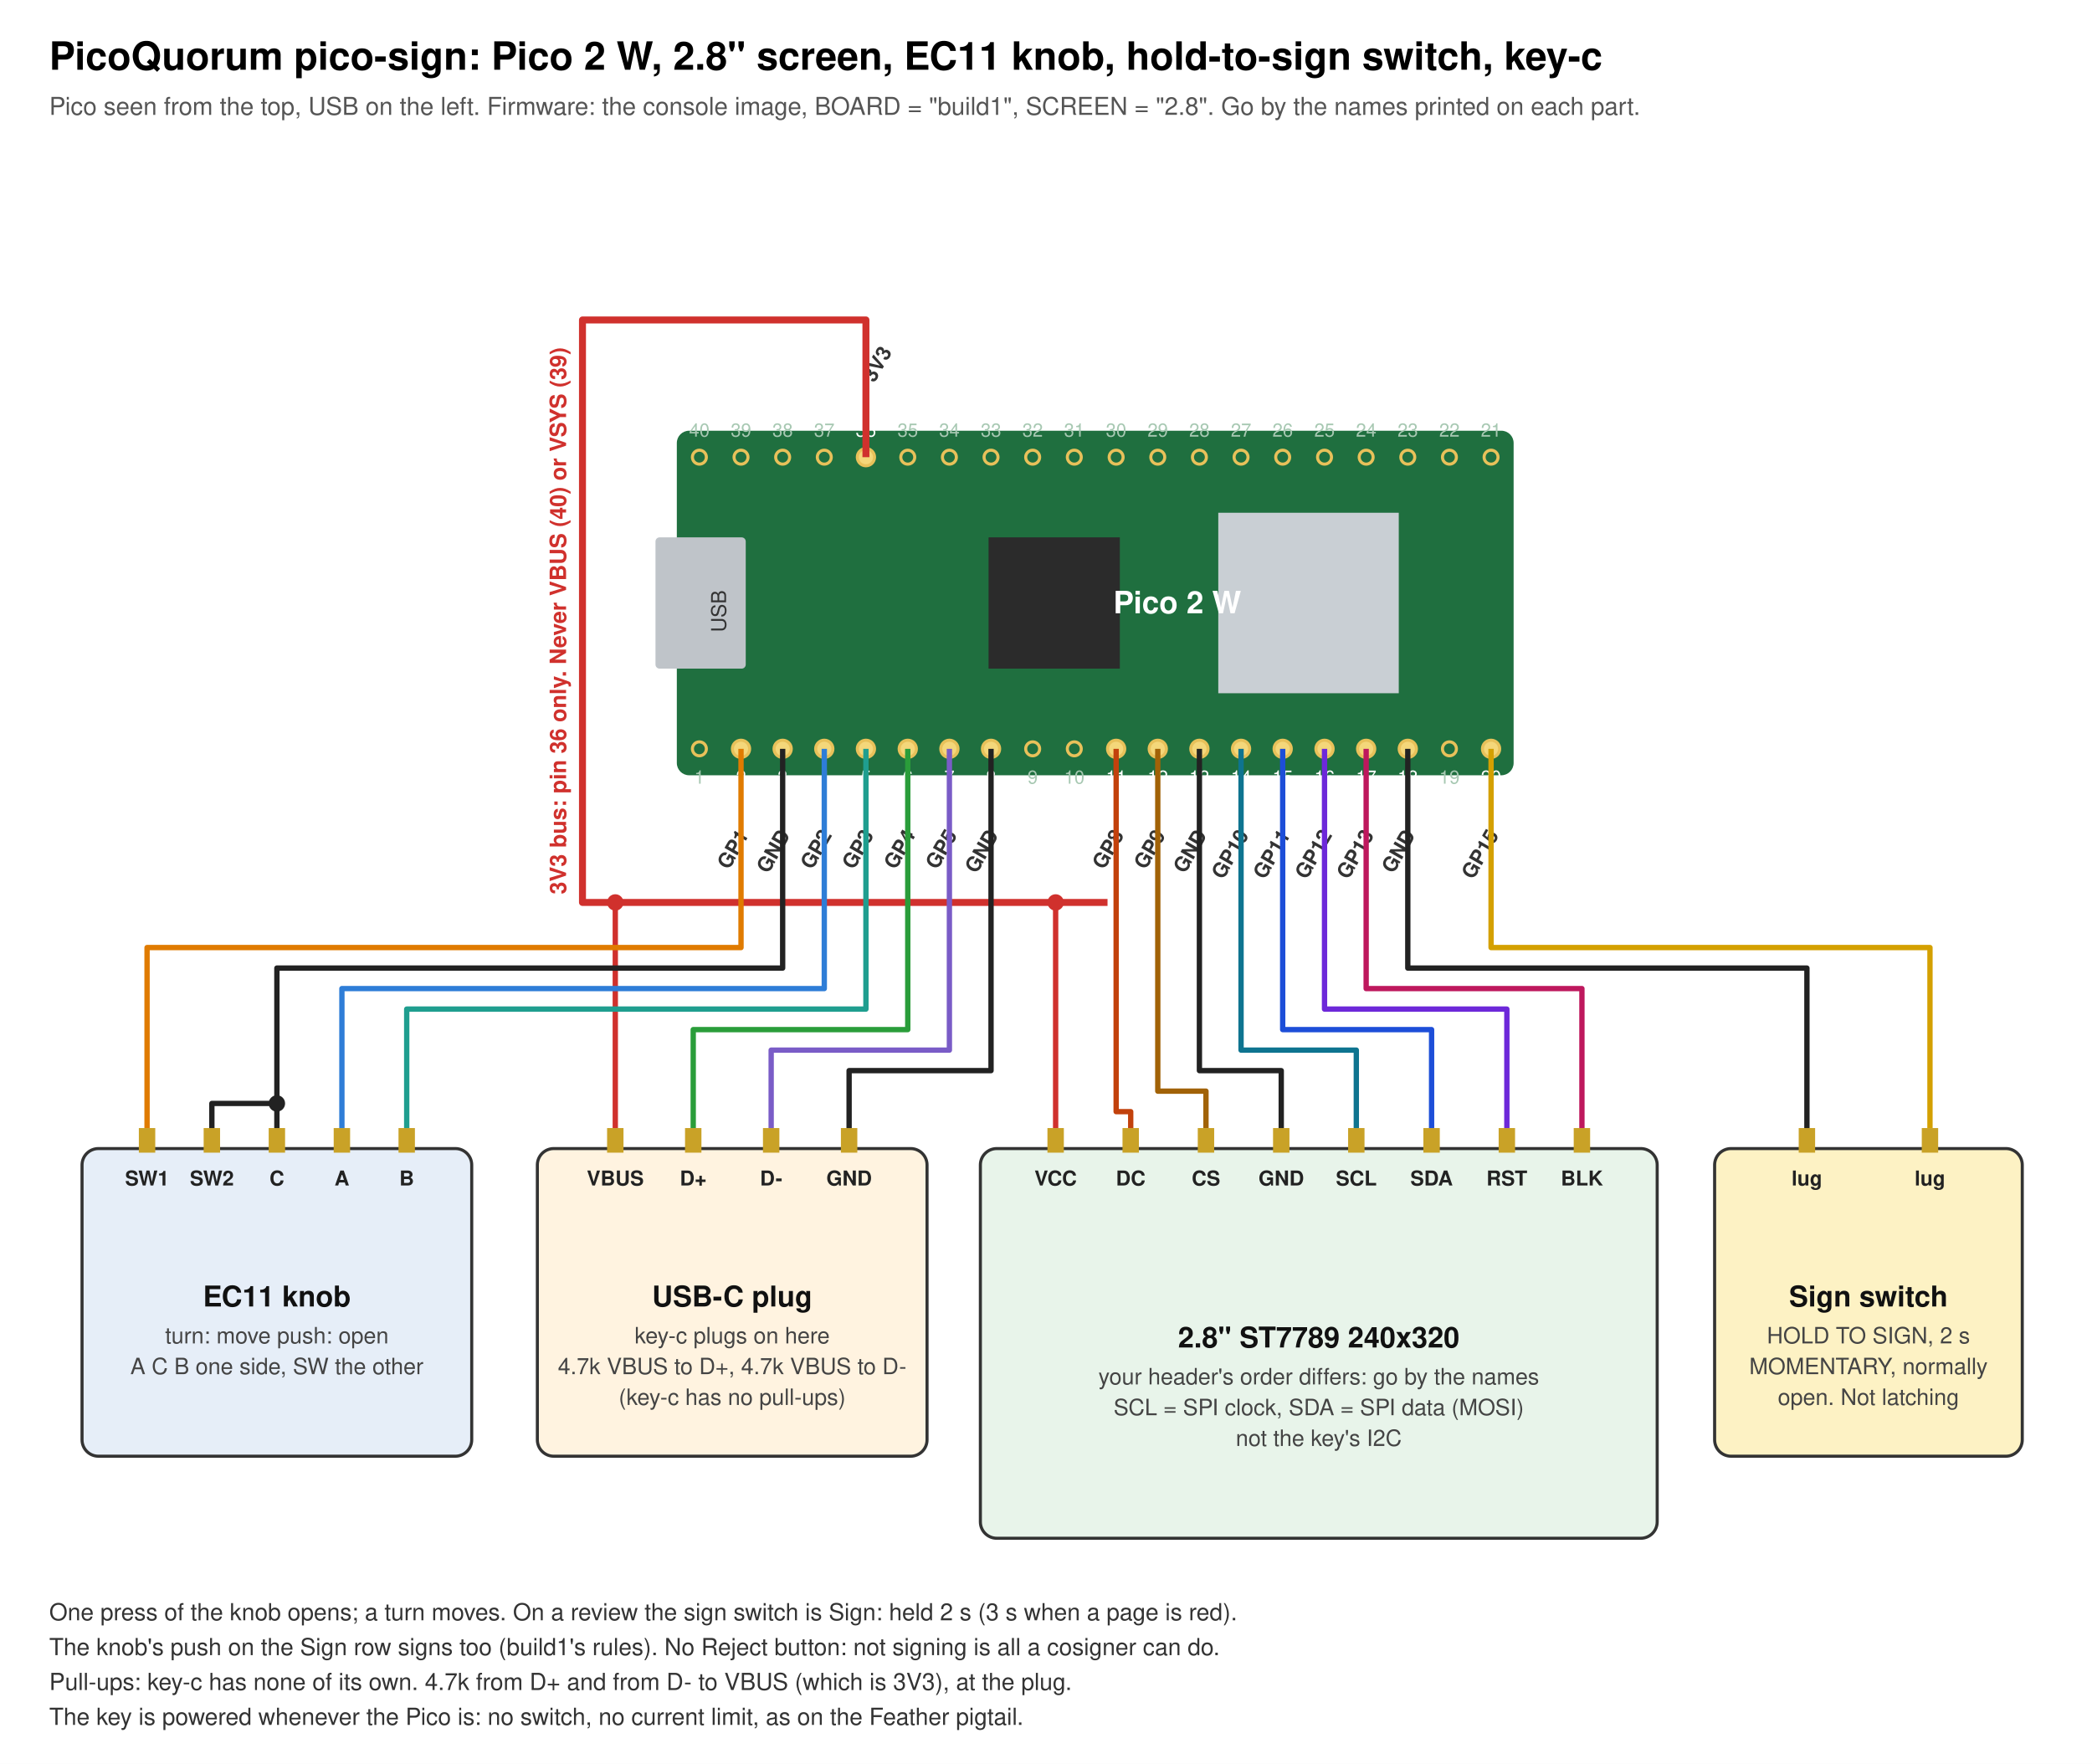
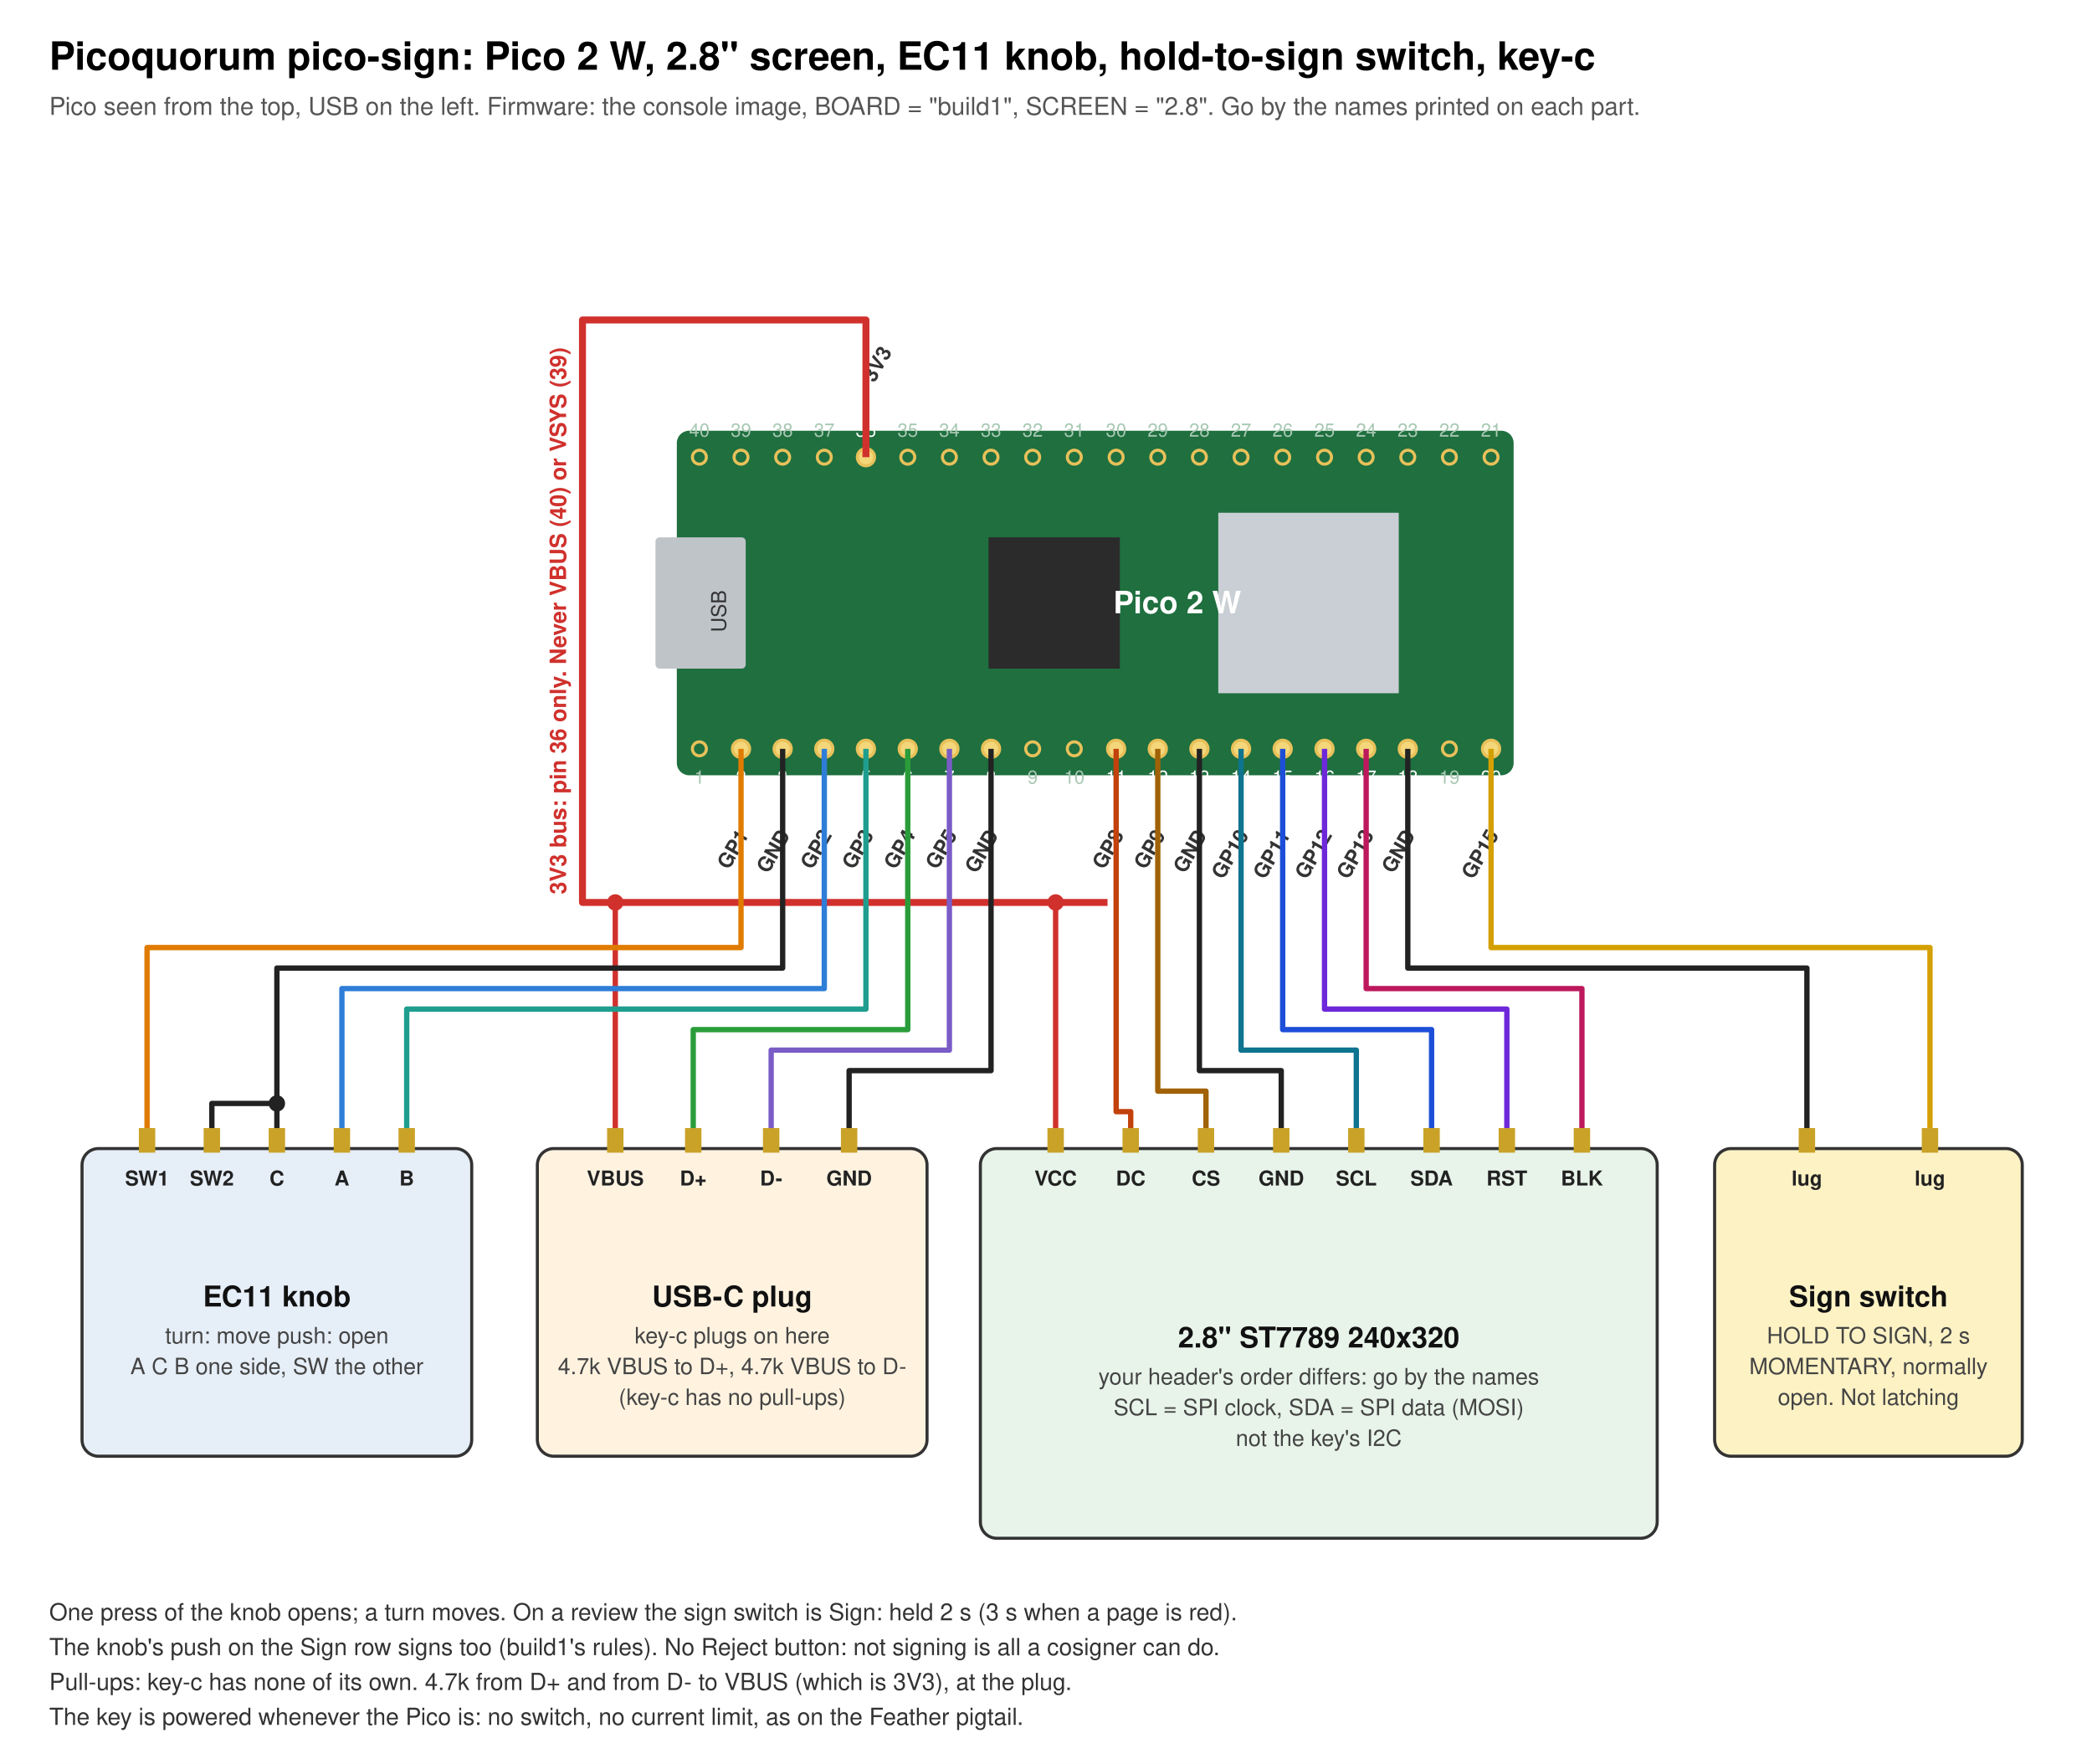
<svg xmlns="http://www.w3.org/2000/svg" width="1020" height="860" viewBox="0 0 1020 860" font-family="Helvetica, Arial, sans-serif" font-size="12">
  <rect width="1020" height="860" fill="#ffffff" />
-   <text x="24" y="34" font-size="19" font-weight="bold">PicoQuorum pico-sign: Pico 2 W, 2.8" screen, EC11 knob, hold-to-sign switch, key-c</text>
+   <text x="24" y="34" font-size="19" font-weight="bold">Picoquorum pico-sign: Pico 2 W, 2.8" screen, EC11 knob, hold-to-sign switch, key-c</text>
  <text x="24" y="56" fill="#555">Pico seen from the top, USB on the left. Firmware: the console image, BOARD = "build1", SCREEN = "2.8". Go by the names printed on each part.</text>
  <rect x="330" y="210" width="408.0" height="168.0" rx="6" fill="#1f6f3f" />
  <rect x="319.6" y="262.0" width="44.0" height="64.0" rx="2" fill="#bfc4c9" />
  <text x="354.0" y="298.0" font-size="10" text-anchor="middle" fill="#333" transform="rotate(-90 354.0 298.0)">USB</text>
  <rect x="482.0" y="262.0" width="64.0" height="64.0" fill="#2b2b2b" />
  <rect x="594.0" y="250.0" width="88.0" height="88.0" fill="#c9cfd4" />
  <text x="574.0" y="299.0" font-size="15" text-anchor="middle" fill="#ffffff" font-weight="bold">Pico 2 W</text>
  <circle cx="341.0" cy="365.1" r="3.4" fill="#1f6f3f" stroke="#e8c15a" stroke-width="1.5" />
  <text x="341.0" y="382.1" font-size="9" text-anchor="middle" fill="#a7c8b2">1</text>
  <circle cx="361.3" cy="365.1" r="4.2" fill="#f4d77a" stroke="#e8c15a" stroke-width="1.5" />
  <text x="361.3" y="382.1" font-size="9" text-anchor="middle" fill="#ffffff">2</text>
  <text x="365.3" y="407.1" font-size="10" text-anchor="end" fill="#333" font-weight="bold" transform="rotate(-60 365.3 407.1)">GP1</text>
  <circle cx="381.6" cy="365.1" r="4.2" fill="#f4d77a" stroke="#e8c15a" stroke-width="1.5" />
  <text x="381.6" y="382.1" font-size="9" text-anchor="middle" fill="#ffffff">3</text>
  <text x="385.6" y="407.1" font-size="10" text-anchor="end" fill="#333" font-weight="bold" transform="rotate(-60 385.6 407.1)">GND</text>
  <circle cx="401.9" cy="365.1" r="4.2" fill="#f4d77a" stroke="#e8c15a" stroke-width="1.5" />
  <text x="401.9" y="382.1" font-size="9" text-anchor="middle" fill="#ffffff">4</text>
  <text x="405.9" y="407.1" font-size="10" text-anchor="end" fill="#333" font-weight="bold" transform="rotate(-60 405.9 407.1)">GP2</text>
  <circle cx="422.2" cy="365.1" r="4.2" fill="#f4d77a" stroke="#e8c15a" stroke-width="1.5" />
  <text x="422.2" y="382.1" font-size="9" text-anchor="middle" fill="#ffffff">5</text>
  <text x="426.2" y="407.1" font-size="10" text-anchor="end" fill="#333" font-weight="bold" transform="rotate(-60 426.2 407.1)">GP3</text>
  <circle cx="442.6" cy="365.1" r="4.2" fill="#f4d77a" stroke="#e8c15a" stroke-width="1.5" />
  <text x="442.6" y="382.1" font-size="9" text-anchor="middle" fill="#ffffff">6</text>
  <text x="446.6" y="407.1" font-size="10" text-anchor="end" fill="#333" font-weight="bold" transform="rotate(-60 446.6 407.1)">GP4</text>
  <circle cx="462.9" cy="365.1" r="4.2" fill="#f4d77a" stroke="#e8c15a" stroke-width="1.5" />
  <text x="462.9" y="382.1" font-size="9" text-anchor="middle" fill="#ffffff">7</text>
  <text x="466.9" y="407.1" font-size="10" text-anchor="end" fill="#333" font-weight="bold" transform="rotate(-60 466.9 407.1)">GP5</text>
  <circle cx="483.2" cy="365.1" r="4.2" fill="#f4d77a" stroke="#e8c15a" stroke-width="1.5" />
  <text x="483.2" y="382.1" font-size="9" text-anchor="middle" fill="#ffffff">8</text>
  <text x="487.2" y="407.1" font-size="10" text-anchor="end" fill="#333" font-weight="bold" transform="rotate(-60 487.2 407.1)">GND</text>
  <circle cx="503.5" cy="365.1" r="3.4" fill="#1f6f3f" stroke="#e8c15a" stroke-width="1.5" />
  <text x="503.5" y="382.1" font-size="9" text-anchor="middle" fill="#a7c8b2">9</text>
  <circle cx="523.8" cy="365.1" r="3.4" fill="#1f6f3f" stroke="#e8c15a" stroke-width="1.5" />
  <text x="523.8" y="382.1" font-size="9" text-anchor="middle" fill="#a7c8b2">10</text>
  <circle cx="544.2" cy="365.1" r="4.2" fill="#f4d77a" stroke="#e8c15a" stroke-width="1.5" />
  <text x="544.2" y="382.1" font-size="9" text-anchor="middle" fill="#ffffff">11</text>
  <text x="548.2" y="407.1" font-size="10" text-anchor="end" fill="#333" font-weight="bold" transform="rotate(-60 548.2 407.1)">GP8</text>
  <circle cx="564.5" cy="365.1" r="4.2" fill="#f4d77a" stroke="#e8c15a" stroke-width="1.5" />
  <text x="564.5" y="382.1" font-size="9" text-anchor="middle" fill="#ffffff">12</text>
  <text x="568.5" y="407.1" font-size="10" text-anchor="end" fill="#333" font-weight="bold" transform="rotate(-60 568.5 407.1)">GP9</text>
  <circle cx="584.8" cy="365.1" r="4.2" fill="#f4d77a" stroke="#e8c15a" stroke-width="1.5" />
  <text x="584.8" y="382.1" font-size="9" text-anchor="middle" fill="#ffffff">13</text>
  <text x="588.8" y="407.1" font-size="10" text-anchor="end" fill="#333" font-weight="bold" transform="rotate(-60 588.8 407.1)">GND</text>
  <circle cx="605.1" cy="365.1" r="4.2" fill="#f4d77a" stroke="#e8c15a" stroke-width="1.5" />
  <text x="605.1" y="382.1" font-size="9" text-anchor="middle" fill="#ffffff">14</text>
  <text x="609.1" y="407.1" font-size="10" text-anchor="end" fill="#333" font-weight="bold" transform="rotate(-60 609.1 407.1)">GP10</text>
  <circle cx="625.4" cy="365.1" r="4.2" fill="#f4d77a" stroke="#e8c15a" stroke-width="1.5" />
  <text x="625.4" y="382.1" font-size="9" text-anchor="middle" fill="#ffffff">15</text>
  <text x="629.4" y="407.1" font-size="10" text-anchor="end" fill="#333" font-weight="bold" transform="rotate(-60 629.4 407.1)">GP11</text>
  <circle cx="645.8" cy="365.1" r="4.2" fill="#f4d77a" stroke="#e8c15a" stroke-width="1.5" />
  <text x="645.8" y="382.1" font-size="9" text-anchor="middle" fill="#ffffff">16</text>
  <text x="649.8" y="407.1" font-size="10" text-anchor="end" fill="#333" font-weight="bold" transform="rotate(-60 649.8 407.1)">GP12</text>
  <circle cx="666.1" cy="365.1" r="4.2" fill="#f4d77a" stroke="#e8c15a" stroke-width="1.5" />
  <text x="666.1" y="382.1" font-size="9" text-anchor="middle" fill="#ffffff">17</text>
  <text x="670.1" y="407.1" font-size="10" text-anchor="end" fill="#333" font-weight="bold" transform="rotate(-60 670.1 407.1)">GP13</text>
  <circle cx="686.4" cy="365.1" r="4.2" fill="#f4d77a" stroke="#e8c15a" stroke-width="1.5" />
  <text x="686.4" y="382.1" font-size="9" text-anchor="middle" fill="#ffffff">18</text>
  <text x="690.4" y="407.1" font-size="10" text-anchor="end" fill="#333" font-weight="bold" transform="rotate(-60 690.4 407.1)">GND</text>
  <circle cx="706.7" cy="365.1" r="3.4" fill="#1f6f3f" stroke="#e8c15a" stroke-width="1.5" />
  <text x="706.7" y="382.1" font-size="9" text-anchor="middle" fill="#a7c8b2">19</text>
  <circle cx="727.0" cy="365.1" r="4.2" fill="#f4d77a" stroke="#e8c15a" stroke-width="1.5" />
  <text x="727.0" y="382.1" font-size="9" text-anchor="middle" fill="#ffffff">20</text>
  <text x="731.0" y="407.1" font-size="10" text-anchor="end" fill="#333" font-weight="bold" transform="rotate(-60 731.0 407.1)">GP15</text>
  <circle cx="727.0" cy="222.9" r="3.4" fill="#1f6f3f" stroke="#e8c15a" stroke-width="1.5" />
  <text x="727.0" y="212.9" font-size="9" text-anchor="middle" fill="#a7c8b2">21</text>
  <circle cx="706.7" cy="222.9" r="3.4" fill="#1f6f3f" stroke="#e8c15a" stroke-width="1.5" />
  <text x="706.7" y="212.9" font-size="9" text-anchor="middle" fill="#a7c8b2">22</text>
  <circle cx="686.4" cy="222.9" r="3.4" fill="#1f6f3f" stroke="#e8c15a" stroke-width="1.5" />
  <text x="686.4" y="212.9" font-size="9" text-anchor="middle" fill="#a7c8b2">23</text>
  <circle cx="666.1" cy="222.9" r="3.4" fill="#1f6f3f" stroke="#e8c15a" stroke-width="1.5" />
  <text x="666.1" y="212.9" font-size="9" text-anchor="middle" fill="#a7c8b2">24</text>
  <circle cx="645.8" cy="222.9" r="3.4" fill="#1f6f3f" stroke="#e8c15a" stroke-width="1.5" />
  <text x="645.8" y="212.9" font-size="9" text-anchor="middle" fill="#a7c8b2">25</text>
  <circle cx="625.4" cy="222.9" r="3.4" fill="#1f6f3f" stroke="#e8c15a" stroke-width="1.5" />
  <text x="625.4" y="212.9" font-size="9" text-anchor="middle" fill="#a7c8b2">26</text>
  <circle cx="605.1" cy="222.9" r="3.4" fill="#1f6f3f" stroke="#e8c15a" stroke-width="1.5" />
  <text x="605.1" y="212.9" font-size="9" text-anchor="middle" fill="#a7c8b2">27</text>
  <circle cx="584.8" cy="222.9" r="3.4" fill="#1f6f3f" stroke="#e8c15a" stroke-width="1.5" />
  <text x="584.8" y="212.9" font-size="9" text-anchor="middle" fill="#a7c8b2">28</text>
  <circle cx="564.5" cy="222.9" r="3.4" fill="#1f6f3f" stroke="#e8c15a" stroke-width="1.5" />
  <text x="564.5" y="212.9" font-size="9" text-anchor="middle" fill="#a7c8b2">29</text>
  <circle cx="544.2" cy="222.9" r="3.4" fill="#1f6f3f" stroke="#e8c15a" stroke-width="1.5" />
  <text x="544.2" y="212.9" font-size="9" text-anchor="middle" fill="#a7c8b2">30</text>
  <circle cx="523.8" cy="222.9" r="3.4" fill="#1f6f3f" stroke="#e8c15a" stroke-width="1.5" />
  <text x="523.8" y="212.9" font-size="9" text-anchor="middle" fill="#a7c8b2">31</text>
  <circle cx="503.5" cy="222.9" r="3.4" fill="#1f6f3f" stroke="#e8c15a" stroke-width="1.5" />
  <text x="503.5" y="212.9" font-size="9" text-anchor="middle" fill="#a7c8b2">32</text>
  <circle cx="483.2" cy="222.9" r="3.4" fill="#1f6f3f" stroke="#e8c15a" stroke-width="1.5" />
  <text x="483.2" y="212.9" font-size="9" text-anchor="middle" fill="#a7c8b2">33</text>
  <circle cx="462.9" cy="222.9" r="3.4" fill="#1f6f3f" stroke="#e8c15a" stroke-width="1.5" />
  <text x="462.9" y="212.9" font-size="9" text-anchor="middle" fill="#a7c8b2">34</text>
  <circle cx="442.6" cy="222.9" r="3.4" fill="#1f6f3f" stroke="#e8c15a" stroke-width="1.5" />
  <text x="442.6" y="212.9" font-size="9" text-anchor="middle" fill="#a7c8b2">35</text>
  <circle cx="422.2" cy="222.9" r="4.2" fill="#f4d77a" stroke="#e8c15a" stroke-width="1.5" />
  <text x="422.2" y="212.9" font-size="9" text-anchor="middle" fill="#ffffff">36</text>
  <text x="426.2" y="186.9" font-size="10" text-anchor="start" fill="#333" font-weight="bold" transform="rotate(-60 426.2 186.9)">3V3</text>
  <circle cx="401.9" cy="222.9" r="3.4" fill="#1f6f3f" stroke="#e8c15a" stroke-width="1.5" />
  <text x="401.9" y="212.9" font-size="9" text-anchor="middle" fill="#a7c8b2">37</text>
  <circle cx="381.6" cy="222.9" r="3.4" fill="#1f6f3f" stroke="#e8c15a" stroke-width="1.5" />
  <text x="381.6" y="212.9" font-size="9" text-anchor="middle" fill="#a7c8b2">38</text>
  <circle cx="361.3" cy="222.9" r="3.4" fill="#1f6f3f" stroke="#e8c15a" stroke-width="1.5" />
  <text x="361.3" y="212.9" font-size="9" text-anchor="middle" fill="#a7c8b2">39</text>
  <circle cx="341.0" cy="222.9" r="3.4" fill="#1f6f3f" stroke="#e8c15a" stroke-width="1.5" />
  <text x="341.0" y="212.9" font-size="9" text-anchor="middle" fill="#a7c8b2">40</text>
  <polyline points="422.2,222.9 422.2,156.0 284.0,156.0 284.0,440.0 540.0,440.0" fill="none" stroke="#d0312d" stroke-width="3.4" stroke-linejoin="round" />
  <text x="276.0" y="436.0" font-size="11" text-anchor="start" fill="#d0312d" font-weight="bold" transform="rotate(-90 276.0 436.0)">3V3 bus: pin 36 only. Never VBUS (40) or VSYS (39)</text>
  <rect x="40.0" y="560.0" width="190.0" height="150.0" rx="8" fill="#e6eef8" stroke="#333" stroke-width="1.5" />
  <text x="135.0" y="637.0" font-size="14" text-anchor="middle" fill="#111" font-weight="bold">EC11 knob</text>
  <text x="135.0" y="655.0" font-size="11" text-anchor="middle" fill="#444">turn: move   push: open</text>
  <text x="135.0" y="670.0" font-size="11" text-anchor="middle" fill="#444">A C B one side, SW the other</text>
  <rect x="67.7" y="550.0" width="8" height="12" fill="#c9a227" />
  <text x="71.7" y="578.0" font-size="10" text-anchor="middle" fill="#222" font-weight="bold">SW1</text>
  <rect x="99.3" y="550.0" width="8" height="12" fill="#c9a227" />
  <text x="103.3" y="578.0" font-size="10" text-anchor="middle" fill="#222" font-weight="bold">SW2</text>
  <rect x="131.0" y="550.0" width="8" height="12" fill="#c9a227" />
  <text x="135.0" y="578.0" font-size="10" text-anchor="middle" fill="#222" font-weight="bold">C</text>
  <rect x="162.7" y="550.0" width="8" height="12" fill="#c9a227" />
  <text x="166.7" y="578.0" font-size="10" text-anchor="middle" fill="#222" font-weight="bold">A</text>
  <rect x="194.3" y="550.0" width="8" height="12" fill="#c9a227" />
  <text x="198.3" y="578.0" font-size="10" text-anchor="middle" fill="#222" font-weight="bold">B</text>
  <rect x="262.0" y="560.0" width="190.0" height="150.0" rx="8" fill="#fff3e0" stroke="#333" stroke-width="1.5" />
  <text x="357.0" y="637.0" font-size="14" text-anchor="middle" fill="#111" font-weight="bold">USB-C plug</text>
  <text x="357.0" y="655.0" font-size="11" text-anchor="middle" fill="#444">key-c plugs on here</text>
  <text x="357.0" y="670.0" font-size="11" text-anchor="middle" fill="#444">4.7k VBUS to D+, 4.7k VBUS to D-</text>
  <text x="357.0" y="685.0" font-size="11" text-anchor="middle" fill="#444">(key-c has no pull-ups)</text>
  <rect x="296.0" y="550.0" width="8" height="12" fill="#c9a227" />
  <text x="300.0" y="578.0" font-size="10" text-anchor="middle" fill="#222" font-weight="bold">VBUS</text>
  <rect x="334.0" y="550.0" width="8" height="12" fill="#c9a227" />
  <text x="338.0" y="578.0" font-size="10" text-anchor="middle" fill="#222" font-weight="bold">D+</text>
  <rect x="372.0" y="550.0" width="8" height="12" fill="#c9a227" />
  <text x="376.0" y="578.0" font-size="10" text-anchor="middle" fill="#222" font-weight="bold">D-</text>
  <rect x="410.0" y="550.0" width="8" height="12" fill="#c9a227" />
  <text x="414.0" y="578.0" font-size="10" text-anchor="middle" fill="#222" font-weight="bold">GND</text>
  <rect x="478.0" y="560.0" width="330.0" height="190.0" rx="8" fill="#e8f4ea" stroke="#333" stroke-width="1.5" />
  <text x="643.0" y="657.0" font-size="14" text-anchor="middle" fill="#111" font-weight="bold">2.8" ST7789 240x320</text>
  <text x="643.0" y="675.0" font-size="11" text-anchor="middle" fill="#444">your header's order differs: go by the names</text>
  <text x="643.0" y="690.0" font-size="11" text-anchor="middle" fill="#444">SCL = SPI clock, SDA = SPI data (MOSI)</text>
  <text x="643.0" y="705.0" font-size="11" text-anchor="middle" fill="#444">not the key's I2C</text>
  <rect x="510.7" y="550.0" width="8" height="12" fill="#c9a227" />
  <text x="514.7" y="578.0" font-size="10" text-anchor="middle" fill="#222" font-weight="bold">VCC</text>
  <rect x="547.3" y="550.0" width="8" height="12" fill="#c9a227" />
  <text x="551.3" y="578.0" font-size="10" text-anchor="middle" fill="#222" font-weight="bold">DC</text>
  <rect x="584.0" y="550.0" width="8" height="12" fill="#c9a227" />
  <text x="588.0" y="578.0" font-size="10" text-anchor="middle" fill="#222" font-weight="bold">CS</text>
  <rect x="620.7" y="550.0" width="8" height="12" fill="#c9a227" />
  <text x="624.7" y="578.0" font-size="10" text-anchor="middle" fill="#222" font-weight="bold">GND</text>
  <rect x="657.3" y="550.0" width="8" height="12" fill="#c9a227" />
  <text x="661.3" y="578.0" font-size="10" text-anchor="middle" fill="#222" font-weight="bold">SCL</text>
  <rect x="694.0" y="550.0" width="8" height="12" fill="#c9a227" />
  <text x="698.0" y="578.0" font-size="10" text-anchor="middle" fill="#222" font-weight="bold">SDA</text>
  <rect x="730.7" y="550.0" width="8" height="12" fill="#c9a227" />
  <text x="734.7" y="578.0" font-size="10" text-anchor="middle" fill="#222" font-weight="bold">RST</text>
  <rect x="767.3" y="550.0" width="8" height="12" fill="#c9a227" />
  <text x="771.3" y="578.0" font-size="10" text-anchor="middle" fill="#222" font-weight="bold">BLK</text>
  <rect x="836.0" y="560.0" width="150.0" height="150.0" rx="8" fill="#fdf2c4" stroke="#333" stroke-width="1.5" />
  <text x="911.0" y="637.0" font-size="14" text-anchor="middle" fill="#111" font-weight="bold">Sign switch</text>
  <text x="911.0" y="655.0" font-size="11" text-anchor="middle" fill="#444">HOLD TO SIGN, 2 s</text>
  <text x="911.0" y="670.0" font-size="11" text-anchor="middle" fill="#444">MOMENTARY, normally</text>
  <text x="911.0" y="685.0" font-size="11" text-anchor="middle" fill="#444">open. Not latching</text>
  <rect x="877.0" y="550.0" width="8" height="12" fill="#c9a227" />
  <text x="881.0" y="578.0" font-size="10" text-anchor="middle" fill="#222" font-weight="bold">lug</text>
  <rect x="937.0" y="550.0" width="8" height="12" fill="#c9a227" />
  <text x="941.0" y="578.0" font-size="10" text-anchor="middle" fill="#222" font-weight="bold">lug</text>
  <polyline points="103.3,550.0 103.3,538.0 135.0,538.0" fill="none" stroke="#222222" stroke-width="2.6" stroke-linejoin="round" />
  <circle cx="135.0" cy="538.0" r="4" fill="#222222" />
  <polyline points="300.0,550.0 300.0,440.0" fill="none" stroke="#d0312d" stroke-width="2.6" stroke-linejoin="round" />
  <circle cx="300.0" cy="440.0" r="4" fill="#d0312d" />
  <polyline points="514.7,550.0 514.7,440.0" fill="none" stroke="#d0312d" stroke-width="2.6" stroke-linejoin="round" />
  <circle cx="514.7" cy="440.0" r="4" fill="#d0312d" />
  <polyline points="71.7,550.0 71.7,462.0 361.3,462.0 361.3,365.1" fill="none" stroke="#e07b00" stroke-width="2.6" stroke-linejoin="round" />
  <polyline points="135.0,550.0 135.0,472.0 381.6,472.0 381.6,365.1" fill="none" stroke="#222222" stroke-width="2.6" stroke-linejoin="round" />
  <polyline points="166.7,550.0 166.7,482.0 401.9,482.0 401.9,365.1" fill="none" stroke="#2e7dd7" stroke-width="2.6" stroke-linejoin="round" />
  <polyline points="198.3,550.0 198.3,492.0 422.2,492.0 422.2,365.1" fill="none" stroke="#1f9e8f" stroke-width="2.6" stroke-linejoin="round" />
  <polyline points="338.0,550.0 338.0,502.0 442.6,502.0 442.6,365.1" fill="none" stroke="#2a9d3a" stroke-width="2.6" stroke-linejoin="round" />
  <polyline points="376.0,550.0 376.0,512.0 462.9,512.0 462.9,365.1" fill="none" stroke="#7a5cc7" stroke-width="2.6" stroke-linejoin="round" />
  <polyline points="414.0,550.0 414.0,522.0 483.2,522.0 483.2,365.1" fill="none" stroke="#222222" stroke-width="2.6" stroke-linejoin="round" />
  <polyline points="551.3,550.0 551.3,542.0 544.2,542.0 544.2,365.1" fill="none" stroke="#c2410c" stroke-width="2.6" stroke-linejoin="round" />
  <polyline points="588.0,550.0 588.0,532.0 564.5,532.0 564.5,365.1" fill="none" stroke="#a16207" stroke-width="2.6" stroke-linejoin="round" />
  <polyline points="624.7,550.0 624.7,522.0 584.8,522.0 584.8,365.1" fill="none" stroke="#222222" stroke-width="2.6" stroke-linejoin="round" />
  <polyline points="661.3,550.0 661.3,512.0 605.1,512.0 605.1,365.1" fill="none" stroke="#0e7490" stroke-width="2.6" stroke-linejoin="round" />
  <polyline points="698.0,550.0 698.0,502.0 625.4,502.0 625.4,365.1" fill="none" stroke="#1d4ed8" stroke-width="2.6" stroke-linejoin="round" />
  <polyline points="734.7,550.0 734.7,492.0 645.8,492.0 645.8,365.1" fill="none" stroke="#6d28d9" stroke-width="2.6" stroke-linejoin="round" />
  <polyline points="771.3,550.0 771.3,482.0 666.1,482.0 666.1,365.1" fill="none" stroke="#be185d" stroke-width="2.6" stroke-linejoin="round" />
  <polyline points="881.0,550.0 881.0,472.0 686.4,472.0 686.4,365.1" fill="none" stroke="#222222" stroke-width="2.6" stroke-linejoin="round" />
  <polyline points="941.0,550.0 941.0,462.0 727.0,462.0 727.0,365.1" fill="none" stroke="#d4a000" stroke-width="2.6" stroke-linejoin="round" />
  <text x="24.0" y="790.0" font-size="11.5" text-anchor="start" fill="#333">One press of the knob opens; a turn moves. On a review the sign switch is Sign: held 2 s (3 s when a page is red).</text>
  <text x="24.0" y="807.0" font-size="11.5" text-anchor="start" fill="#333">The knob's push on the Sign row signs too (build1's rules). No Reject button: not signing is all a cosigner can do.</text>
  <text x="24.0" y="824.0" font-size="11.5" text-anchor="start" fill="#333">Pull-ups: key-c has none of its own. 4.7k from D+ and from D- to VBUS (which is 3V3), at the plug.</text>
  <text x="24.0" y="841.0" font-size="11.5" text-anchor="start" fill="#333">The key is powered whenever the Pico is: no switch, no current limit, as on the Feather pigtail.</text>
</svg>
